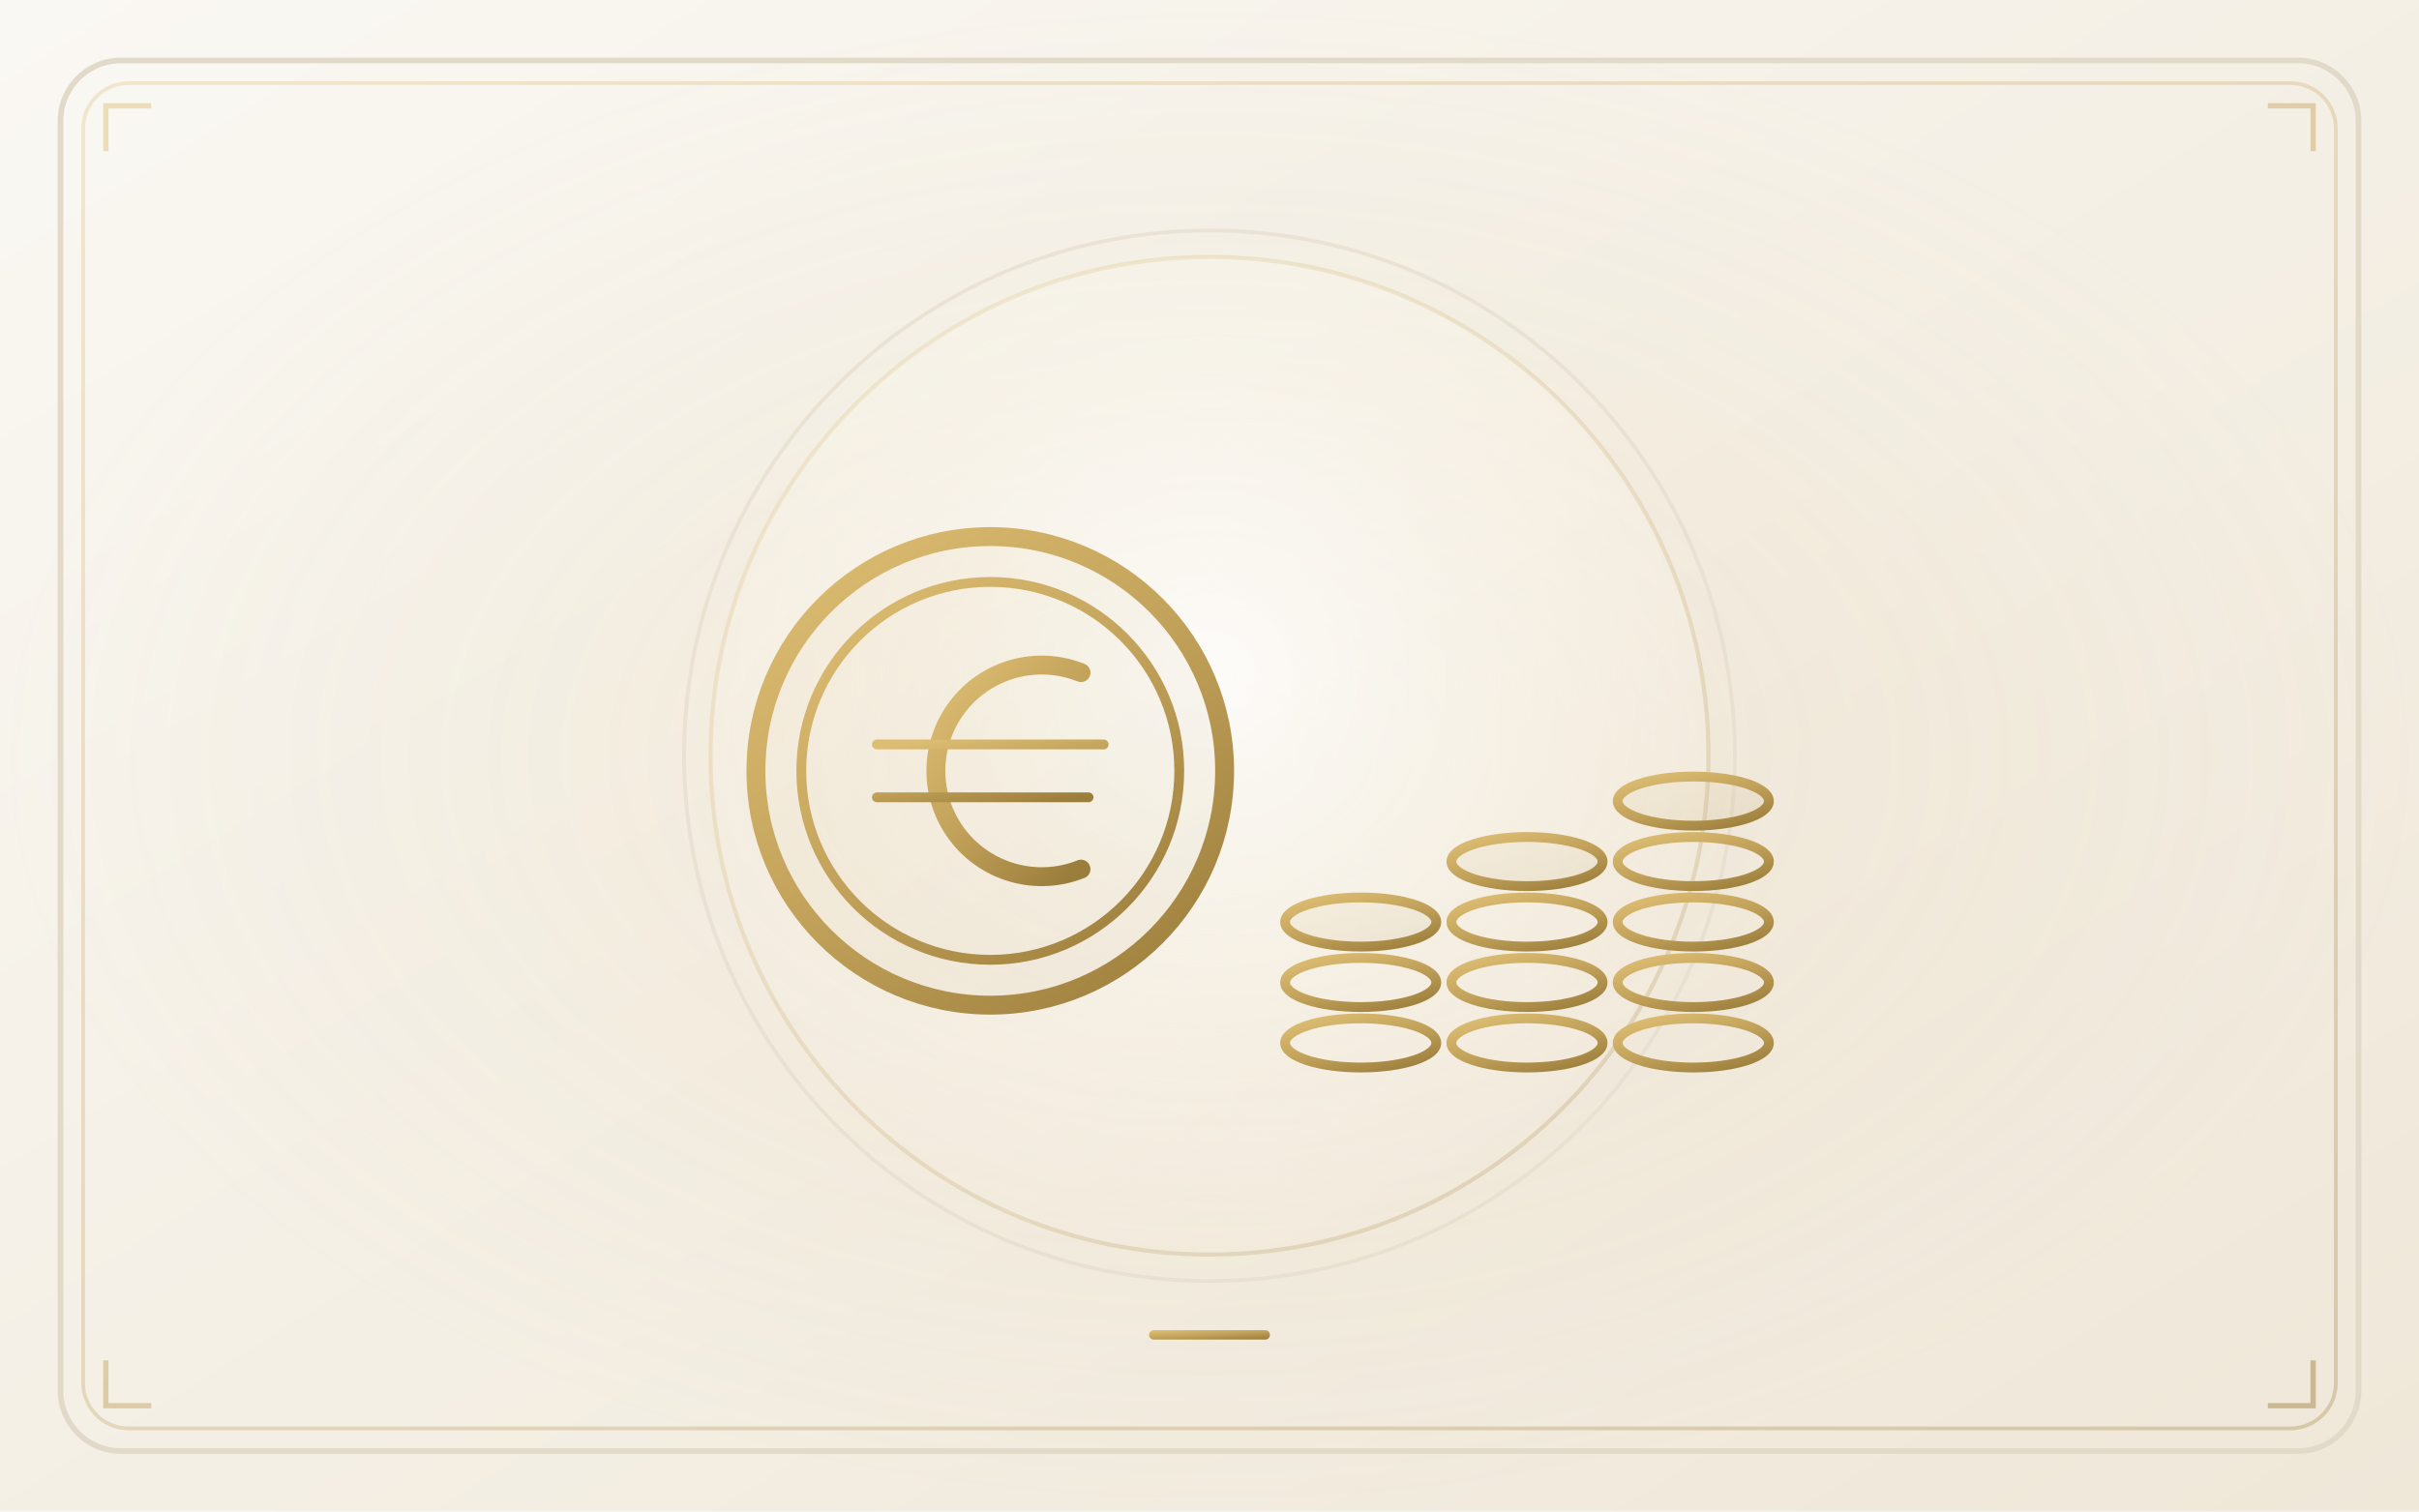
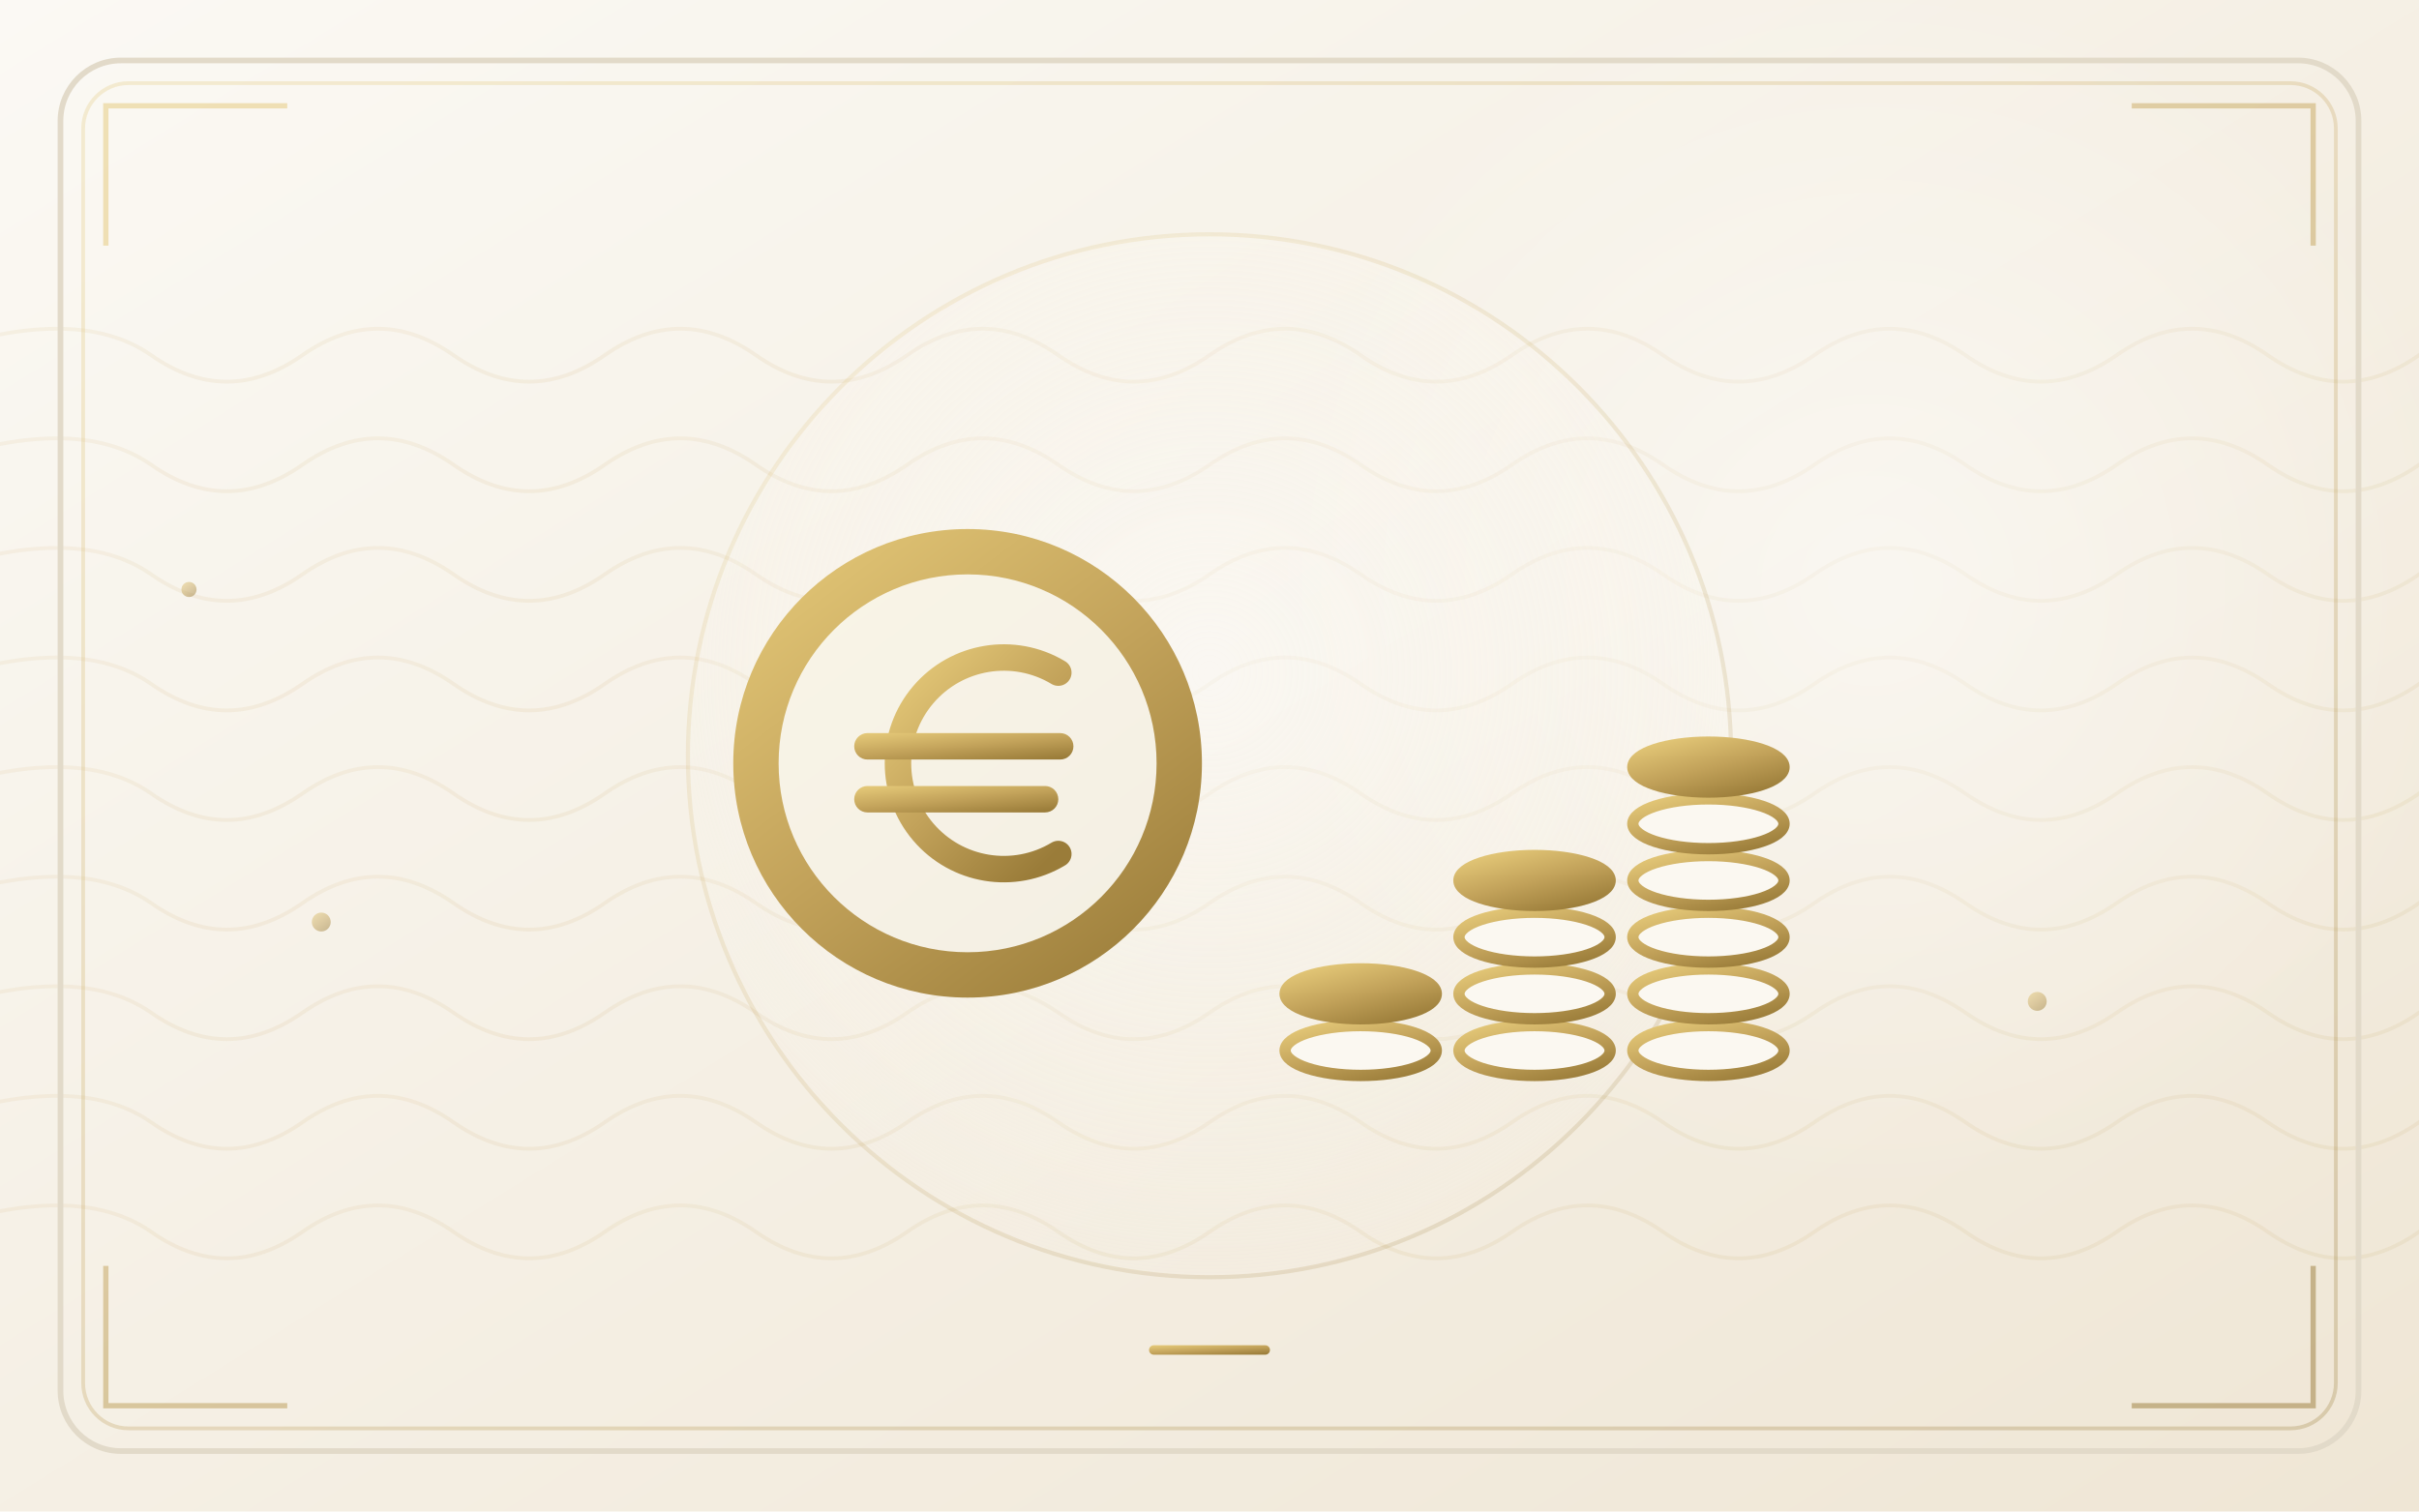
<svg xmlns="http://www.w3.org/2000/svg" viewBox="0 0 640 400" width="640" height="400">
  <defs>
    <linearGradient id="bgg" x1="0" y1="0" x2="1" y2="1">
-       <stop offset="0" stop-color="#faf8f3" />
-       <stop offset="1" stop-color="#efe7d8" />
+       <stop offset="0" stop-color="#fbf9f4" />
+       <stop offset="1" stop-color="#efe6d5" />
    </linearGradient>
-     <linearGradient id="gg" x1="0.1" y1="0" x2="0.9" y2="1">
-       <stop offset="0" stop-color="#dcbd72" />
+     <linearGradient id="gg" x1="0.12" y1="0" x2="0.88" y2="1">
+       <stop offset="0" stop-color="#e3c777" />
      <stop offset="0.5" stop-color="#c2a25a" />
-       <stop offset="1" stop-color="#9c7e3c" />
+       <stop offset="1" stop-color="#9a7c39" />
    </linearGradient>
-     <radialGradient id="glow" cx="0.5" cy="0.5" r="0.5">
-       <stop offset="0" stop-color="#caa968" stop-opacity="0.12" />
-       <stop offset="1" stop-color="#caa968" stop-opacity="0" />
+     <linearGradient id="tg" x1="0" y1="0" x2="1" y2="1">
+       <stop offset="0" stop-color="#c9a45f" />
+       <stop offset="1" stop-color="#b9933f" />
+     </linearGradient>
+     <radialGradient id="duo" cx="0.5" cy="0.5" r="0.5">
+       <stop offset="0" stop-color="#ffffff" stop-opacity="0.5" />
+       <stop offset="1" stop-color="#ffffff" stop-opacity="0" />
    </radialGradient>
-     <radialGradient id="med" cx="0.5" cy="0.42" r="0.6">
-       <stop offset="0" stop-color="#ffffff" stop-opacity="0.85" />
-       <stop offset="0.7" stop-color="#fbf7ee" stop-opacity="0.35" />
+     <radialGradient id="med" cx="0.5" cy="0.42" r="0.62">
+       <stop offset="0" stop-color="#ffffff" stop-opacity="0.5" />
+       <stop offset="0.75" stop-color="#fbf7ee" stop-opacity="0.18" />
      <stop offset="1" stop-color="#fbf7ee" stop-opacity="0" />
    </radialGradient>
  </defs>
  <rect width="640" height="400" fill="url(#bgg)" />
-   <rect width="640" height="400" fill="url(#glow)" />
-   <circle cx="320" cy="200" r="132" fill="url(#med)" />
-   <circle cx="320" cy="200" r="132" fill="none" stroke="url(#gg)" stroke-width="1.1" opacity="0.22" />
-   <circle cx="320" cy="200" r="139" fill="none" stroke="#e2dac9" stroke-width="1" opacity="0.6" />
+   <path d="M-20 94 Q 20 80 40 94 Q 60 108 80 94 Q 100 80 120 94 Q 140 108 160 94 Q 180 80 200 94 Q 220 108 240 94 Q 260 80 280 94 Q 300 108 320 94 Q 340 80 360 94 Q 380 108 400 94 Q 420 80 440 94 Q 460 108 480 94 Q 500 80 520 94 Q 540 108 560 94 Q 580 80 600 94 Q 620 108 640 94 Q 660 80 680 94" fill="none" stroke="url(#tg)" stroke-width="1" opacity="0.10" />
+   <path d="M-20 123 Q 20 109 40 123 Q 60 137 80 123 Q 100 109 120 123 Q 140 137 160 123 Q 180 109 200 123 Q 220 137 240 123 Q 260 109 280 123 Q 300 137 320 123 Q 340 109 360 123 Q 380 137 400 123 Q 420 109 440 123 Q 460 137 480 123 Q 500 109 520 123 Q 540 137 560 123 Q 580 109 600 123 Q 620 137 640 123 Q 660 109 680 123" fill="none" stroke="url(#tg)" stroke-width="1" opacity="0.10" />
+   <path d="M-20 152 Q 20 138 40 152 Q 60 166 80 152 Q 100 138 120 152 Q 140 166 160 152 Q 180 138 200 152 Q 220 166 240 152 Q 260 138 280 152 Q 300 166 320 152 Q 340 138 360 152 Q 380 166 400 152 Q 420 138 440 152 Q 460 166 480 152 Q 500 138 520 152 Q 540 166 560 152 Q 580 138 600 152 Q 620 166 640 152 Q 660 138 680 152" fill="none" stroke="url(#tg)" stroke-width="1" opacity="0.10" />
+   <path d="M-20 181 Q 20 167 40 181 Q 60 195 80 181 Q 100 167 120 181 Q 140 195 160 181 Q 180 167 200 181 Q 220 195 240 181 Q 260 167 280 181 Q 300 195 320 181 Q 340 167 360 181 Q 380 195 400 181 Q 420 167 440 181 Q 460 195 480 181 Q 500 167 520 181 Q 540 195 560 181 Q 580 167 600 181 Q 620 195 640 181 Q 660 167 680 181" fill="none" stroke="url(#tg)" stroke-width="1" opacity="0.10" />
+   <path d="M-20 210 Q 20 196 40 210 Q 60 224 80 210 Q 100 196 120 210 Q 140 224 160 210 Q 180 196 200 210 Q 220 224 240 210 Q 260 196 280 210 Q 300 224 320 210 Q 340 196 360 210 Q 380 224 400 210 Q 420 196 440 210 Q 460 224 480 210 Q 500 196 520 210 Q 540 224 560 210 Q 580 196 600 210 Q 620 224 640 210 Q 660 196 680 210" fill="none" stroke="url(#tg)" stroke-width="1" opacity="0.10" />
+   <path d="M-20 239 Q 20 225 40 239 Q 60 253 80 239 Q 100 225 120 239 Q 140 253 160 239 Q 180 225 200 239 Q 220 253 240 239 Q 260 225 280 239 Q 300 253 320 239 Q 340 225 360 239 Q 380 253 400 239 Q 420 225 440 239 Q 460 253 480 239 Q 500 225 520 239 Q 540 253 560 239 Q 580 225 600 239 Q 620 253 640 239 Q 660 225 680 239" fill="none" stroke="url(#tg)" stroke-width="1" opacity="0.10" />
+   <path d="M-20 268 Q 20 254 40 268 Q 60 282 80 268 Q 100 254 120 268 Q 140 282 160 268 Q 180 254 200 268 Q 220 282 240 268 Q 260 254 280 268 Q 300 282 320 268 Q 340 254 360 268 Q 380 282 400 268 Q 420 254 440 268 Q 460 282 480 268 Q 500 254 520 268 Q 540 282 560 268 Q 580 254 600 268 Q 620 282 640 268 Q 660 254 680 268" fill="none" stroke="url(#tg)" stroke-width="1" opacity="0.10" />
+   <path d="M-20 297 Q 20 283 40 297 Q 60 311 80 297 Q 100 283 120 297 Q 140 311 160 297 Q 180 283 200 297 Q 220 311 240 297 Q 260 283 280 297 Q 300 311 320 297 Q 340 283 360 297 Q 380 311 400 297 Q 420 283 440 297 Q 460 311 480 297 Q 500 283 520 297 Q 540 311 560 297 Q 580 283 600 297 Q 620 311 640 297 Q 660 283 680 297" fill="none" stroke="url(#tg)" stroke-width="1" opacity="0.10" />
+   <path d="M-20 326 Q 20 312 40 326 Q 60 340 80 326 Q 100 312 120 326 Q 140 340 160 326 Q 180 312 200 326 Q 220 340 240 326 Q 260 312 280 326 Q 300 340 320 326 Q 340 312 360 326 Q 380 340 400 326 Q 420 312 440 326 Q 460 340 480 326 Q 500 312 520 326 Q 540 340 560 326 Q 580 312 600 326 Q 620 340 640 326 Q 660 312 680 326" fill="none" stroke="url(#tg)" stroke-width="1" opacity="0.10" />
+   <circle cx="495" cy="155" r="160" fill="url(#duo)" />
+   <circle cx="320" cy="200" r="138" fill="url(#med)" />
+   <circle cx="320" cy="200" r="138" fill="none" stroke="url(#gg)" stroke-width="1.1" opacity="0.18" />
+   <g>
+     <circle cx="256" cy="202" r="62" fill="url(#gg)" />
+     <circle cx="256" cy="202" r="50" fill="#fbf8f1" opacity="0.92" />
+     <path d="M280 178 A28 28 0 1 0 280 226" stroke="url(#gg)" fill="none" stroke-width="7" stroke-linecap="round" />
+     <rect x="226" y="194" width="58" height="7" rx="3.5" fill="url(#gg)" />
+     <rect x="226" y="208" width="54" height="7" rx="3.5" fill="url(#gg)" />
+     <ellipse cx="360" cy="278" rx="20" ry="6.6" fill="#fbf8f1" />
+     <ellipse cx="360" cy="278" rx="20" ry="6.6" stroke="url(#gg)" fill="none" stroke-width="3" stroke-linecap="round" stroke-linejoin="round" />
+     <ellipse cx="360" cy="263" rx="20" ry="6.6" fill="url(#gg)" />
+     <ellipse cx="360" cy="263" rx="20" ry="6.6" stroke="url(#gg)" fill="none" stroke-width="3" stroke-linecap="round" stroke-linejoin="round" />
+     <ellipse cx="406" cy="278" rx="20" ry="6.6" fill="#fbf8f1" />
+     <ellipse cx="406" cy="278" rx="20" ry="6.6" stroke="url(#gg)" fill="none" stroke-width="3" stroke-linecap="round" stroke-linejoin="round" />
+     <ellipse cx="406" cy="263" rx="20" ry="6.6" fill="#fbf8f1" />
+     <ellipse cx="406" cy="263" rx="20" ry="6.6" stroke="url(#gg)" fill="none" stroke-width="3" stroke-linecap="round" stroke-linejoin="round" />
+     <ellipse cx="406" cy="248" rx="20" ry="6.6" fill="#fbf8f1" />
+     <ellipse cx="406" cy="248" rx="20" ry="6.6" stroke="url(#gg)" fill="none" stroke-width="3" stroke-linecap="round" stroke-linejoin="round" />
+     <ellipse cx="406" cy="233" rx="20" ry="6.6" fill="url(#gg)" />
+     <ellipse cx="406" cy="233" rx="20" ry="6.6" stroke="url(#gg)" fill="none" stroke-width="3" stroke-linecap="round" stroke-linejoin="round" />
+     <ellipse cx="452" cy="278" rx="20" ry="6.6" fill="#fbf8f1" />
+     <ellipse cx="452" cy="278" rx="20" ry="6.6" stroke="url(#gg)" fill="none" stroke-width="3" stroke-linecap="round" stroke-linejoin="round" />
+     <ellipse cx="452" cy="263" rx="20" ry="6.6" fill="#fbf8f1" />
+     <ellipse cx="452" cy="263" rx="20" ry="6.6" stroke="url(#gg)" fill="none" stroke-width="3" stroke-linecap="round" stroke-linejoin="round" />
+     <ellipse cx="452" cy="248" rx="20" ry="6.6" fill="#fbf8f1" />
+     <ellipse cx="452" cy="248" rx="20" ry="6.6" stroke="url(#gg)" fill="none" stroke-width="3" stroke-linecap="round" stroke-linejoin="round" />
+     <ellipse cx="452" cy="233" rx="20" ry="6.6" fill="#fbf8f1" />
+     <ellipse cx="452" cy="233" rx="20" ry="6.6" stroke="url(#gg)" fill="none" stroke-width="3" stroke-linecap="round" stroke-linejoin="round" />
+     <ellipse cx="452" cy="218" rx="20" ry="6.6" fill="#fbf8f1" />
+     <ellipse cx="452" cy="218" rx="20" ry="6.6" stroke="url(#gg)" fill="none" stroke-width="3" stroke-linecap="round" stroke-linejoin="round" />
+     <ellipse cx="452" cy="203" rx="20" ry="6.6" fill="url(#gg)" />
+     <ellipse cx="452" cy="203" rx="20" ry="6.6" stroke="url(#gg)" fill="none" stroke-width="3" stroke-linecap="round" stroke-linejoin="round" />
+   </g>
+   <circle cx="85" cy="244" r="2.5" fill="url(#gg)" opacity="0.5" />
+   <circle cx="50" cy="156" r="2" fill="url(#gg)" opacity="0.5" />
+   <circle cx="539" cy="265" r="2.5" fill="url(#gg)" opacity="0.5" />
  <rect x="16" y="16" width="608" height="368" fill="none" stroke="#e2dac9" stroke-width="1.5" rx="16" />
-   <rect x="22" y="22" width="596" height="356" fill="none" stroke="url(#gg)" stroke-width="1" rx="12" opacity="0.3" />
-   <path d="M28 40 V28 H40 M600 28 H612 V40 M612 360 V372 H600 M40 372 H28 V360" fill="none" stroke="url(#gg)" stroke-width="1.4" opacity="0.45" />
-   <g>
-     <circle cx="262" cy="204" r="62" stroke="url(#gg)" fill="none" stroke-width="5" stroke-linecap="round" stroke-linejoin="round" />
-     <circle cx="262" cy="204" r="62" fill="url(#gg)" opacity="0.07" />
-     <circle cx="262" cy="204" r="50" stroke="url(#gg)" fill="none" stroke-width="2.6" stroke-linecap="round" stroke-linejoin="round" />
-     <path d="M286 178 A28 28 0 1 0 286 230" stroke="url(#gg)" fill="none" stroke-width="5" stroke-linecap="round" stroke-linejoin="round" />
-     <path d="M232 197 H292 M232 211 H288" stroke="url(#gg)" fill="none" stroke-width="2.6" stroke-linecap="round" stroke-linejoin="round" />
-     <ellipse cx="360" cy="276" rx="20" ry="6.5" stroke="url(#gg)" fill="none" stroke-width="2.6" stroke-linecap="round" stroke-linejoin="round" />
-     <ellipse cx="360" cy="260" rx="20" ry="6.5" stroke="url(#gg)" fill="none" stroke-width="2.6" stroke-linecap="round" stroke-linejoin="round" />
-     <ellipse cx="360" cy="244" rx="20" ry="6.5" stroke="url(#gg)" fill="none" stroke-width="2.6" stroke-linecap="round" stroke-linejoin="round" />
-     <ellipse cx="360" cy="244" rx="20" ry="6.5" fill="url(#gg)" opacity="0.10" />
-     <ellipse cx="404" cy="276" rx="20" ry="6.5" stroke="url(#gg)" fill="none" stroke-width="2.6" stroke-linecap="round" stroke-linejoin="round" />
-     <ellipse cx="404" cy="260" rx="20" ry="6.5" stroke="url(#gg)" fill="none" stroke-width="2.6" stroke-linecap="round" stroke-linejoin="round" />
-     <ellipse cx="404" cy="244" rx="20" ry="6.5" stroke="url(#gg)" fill="none" stroke-width="2.6" stroke-linecap="round" stroke-linejoin="round" />
-     <ellipse cx="404" cy="228" rx="20" ry="6.5" stroke="url(#gg)" fill="none" stroke-width="2.6" stroke-linecap="round" stroke-linejoin="round" />
-     <ellipse cx="404" cy="228" rx="20" ry="6.5" fill="url(#gg)" opacity="0.10" />
-     <ellipse cx="448" cy="276" rx="20" ry="6.5" stroke="url(#gg)" fill="none" stroke-width="2.6" stroke-linecap="round" stroke-linejoin="round" />
-     <ellipse cx="448" cy="260" rx="20" ry="6.5" stroke="url(#gg)" fill="none" stroke-width="2.6" stroke-linecap="round" stroke-linejoin="round" />
-     <ellipse cx="448" cy="244" rx="20" ry="6.5" stroke="url(#gg)" fill="none" stroke-width="2.6" stroke-linecap="round" stroke-linejoin="round" />
-     <ellipse cx="448" cy="228" rx="20" ry="6.5" stroke="url(#gg)" fill="none" stroke-width="2.6" stroke-linecap="round" stroke-linejoin="round" />
-     <ellipse cx="448" cy="212" rx="20" ry="6.5" stroke="url(#gg)" fill="none" stroke-width="2.6" stroke-linecap="round" stroke-linejoin="round" />
-     <ellipse cx="448" cy="212" rx="20" ry="6.5" fill="url(#gg)" opacity="0.10" />
-   </g>
-   <rect x="304" y="352" width="32" height="2.5" rx="1.25" fill="url(#gg)" />
+   <rect x="22" y="22" width="596" height="356" fill="none" stroke="url(#gg)" stroke-width="1" rx="12" opacity="0.28" />
+   <path d="M28 65 V28 H76 M564 28 H612 V65 M612 335 V372 H564 M76 372 H28 V335" fill="none" stroke="url(#gg)" stroke-width="1.4" opacity="0.5" />
+   <rect x="304" y="356" width="32" height="2.5" rx="1.25" fill="url(#gg)" />
</svg>
